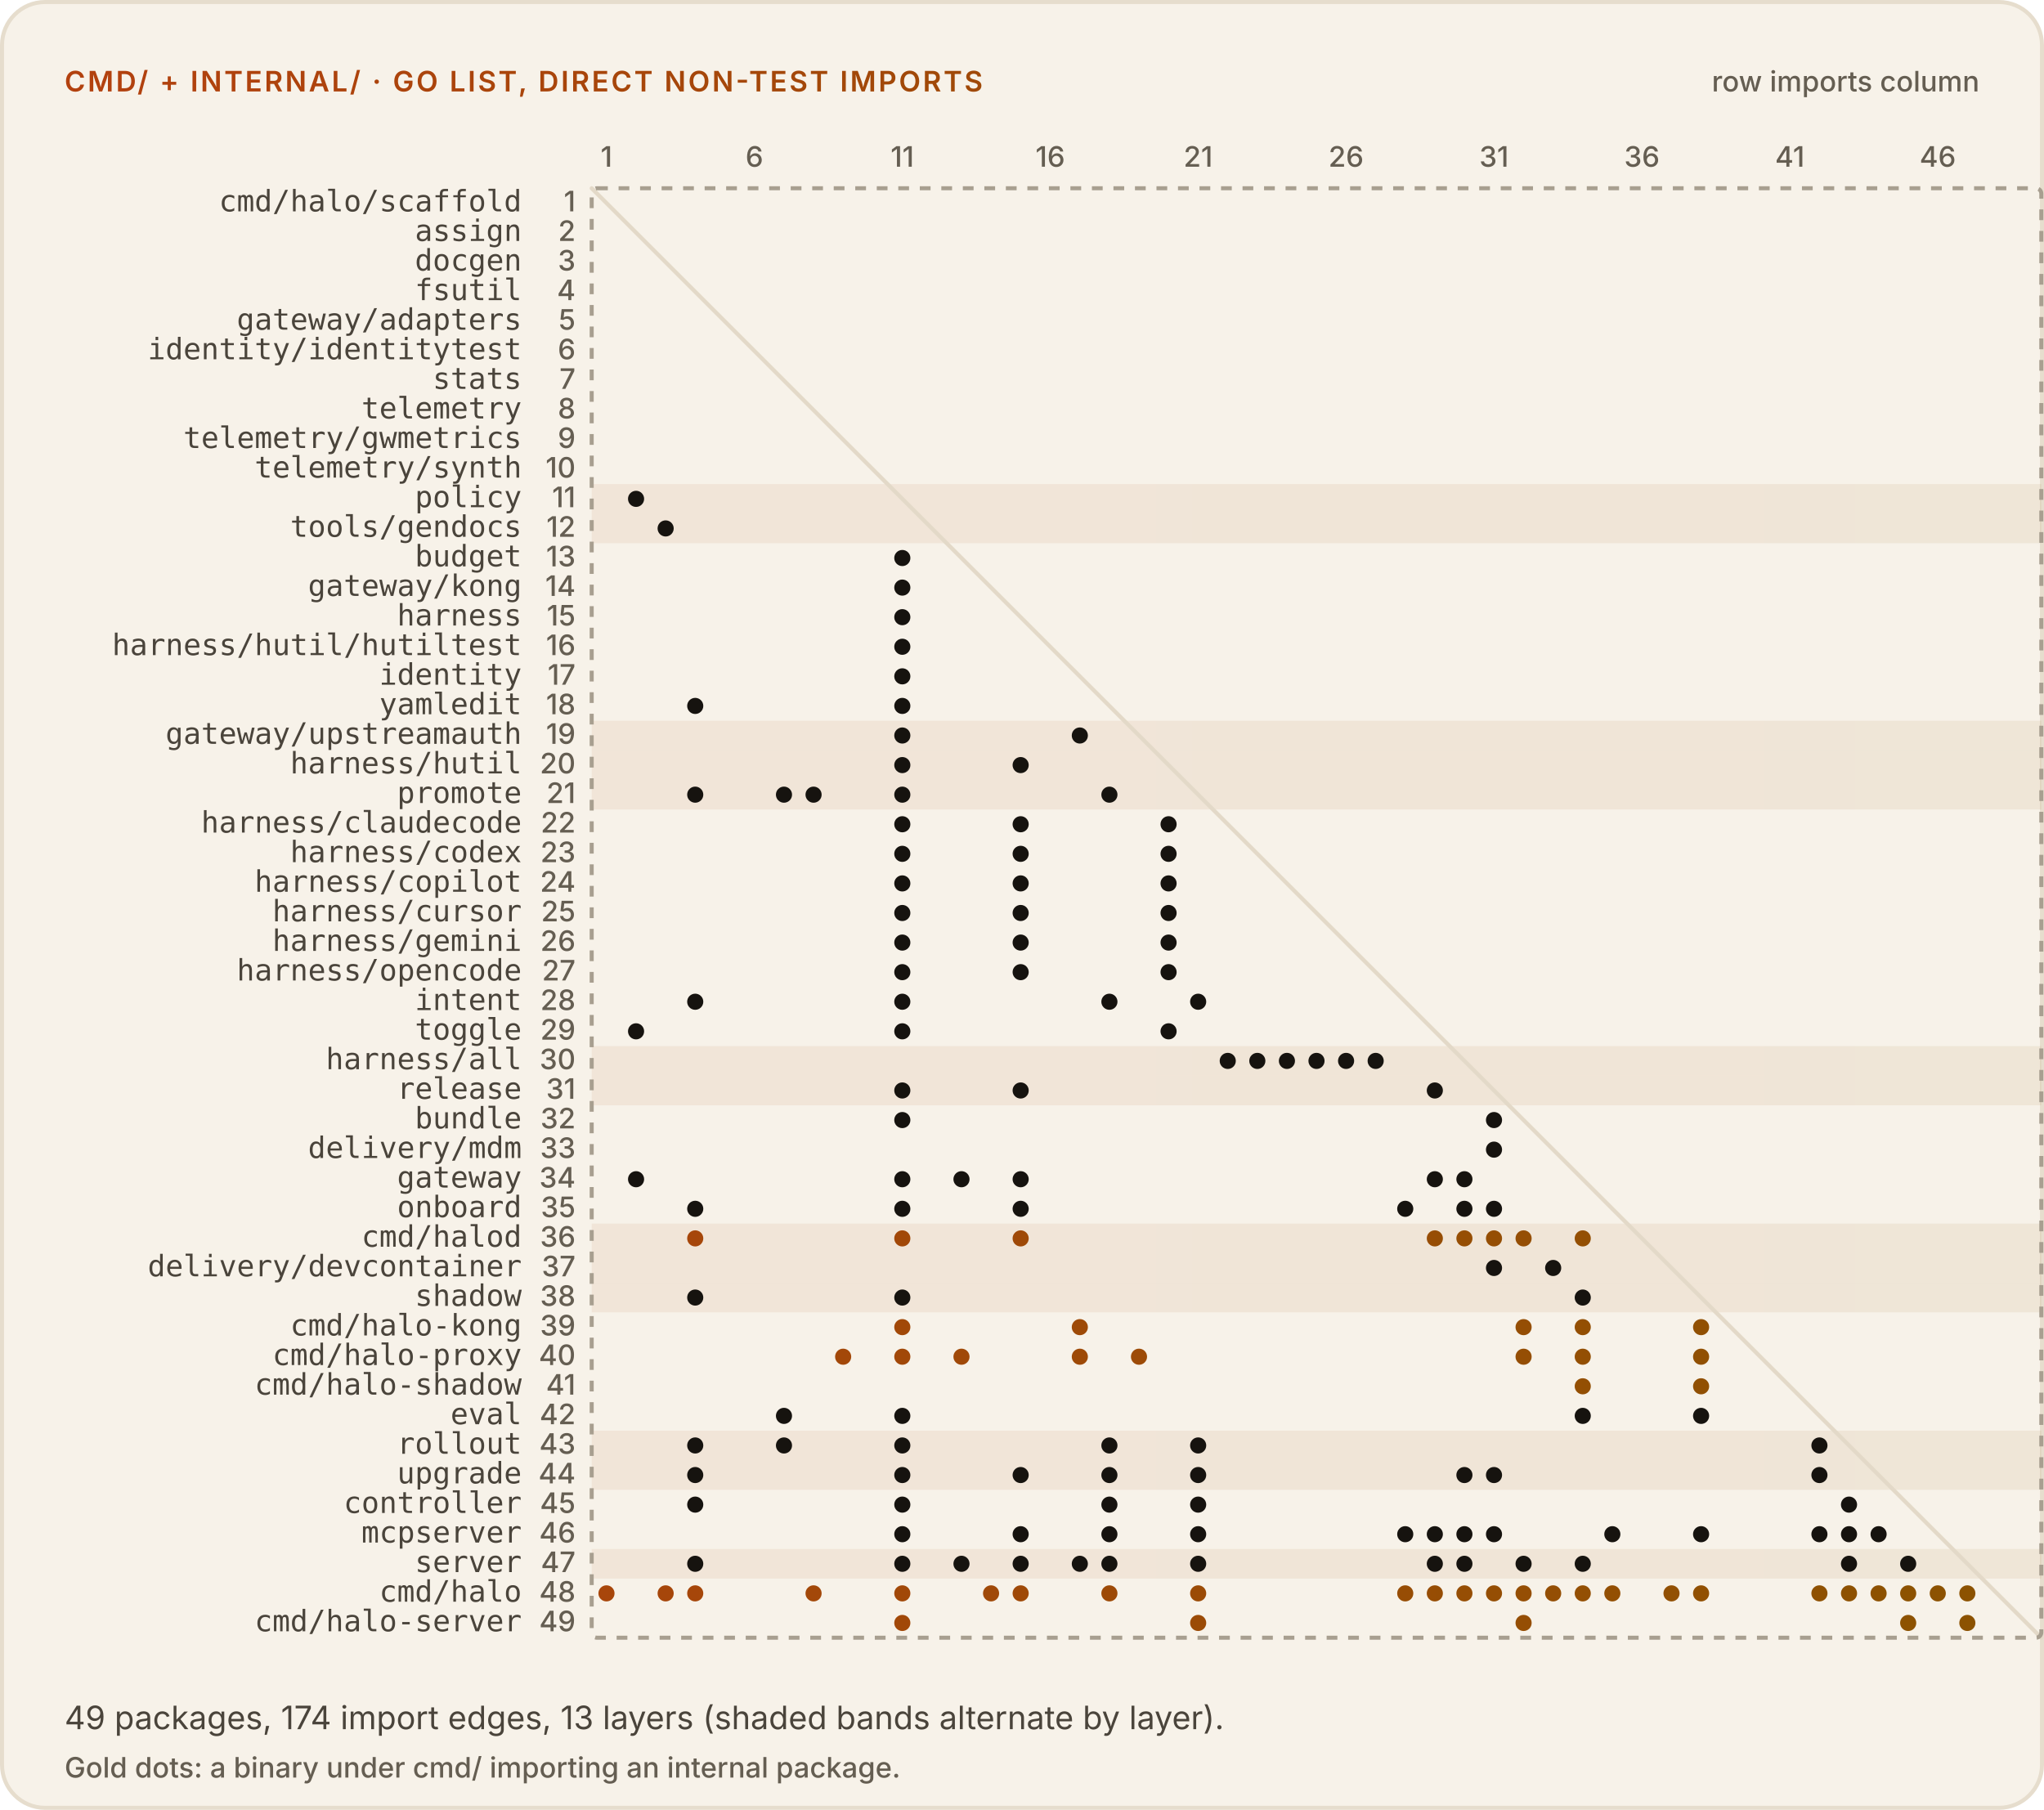
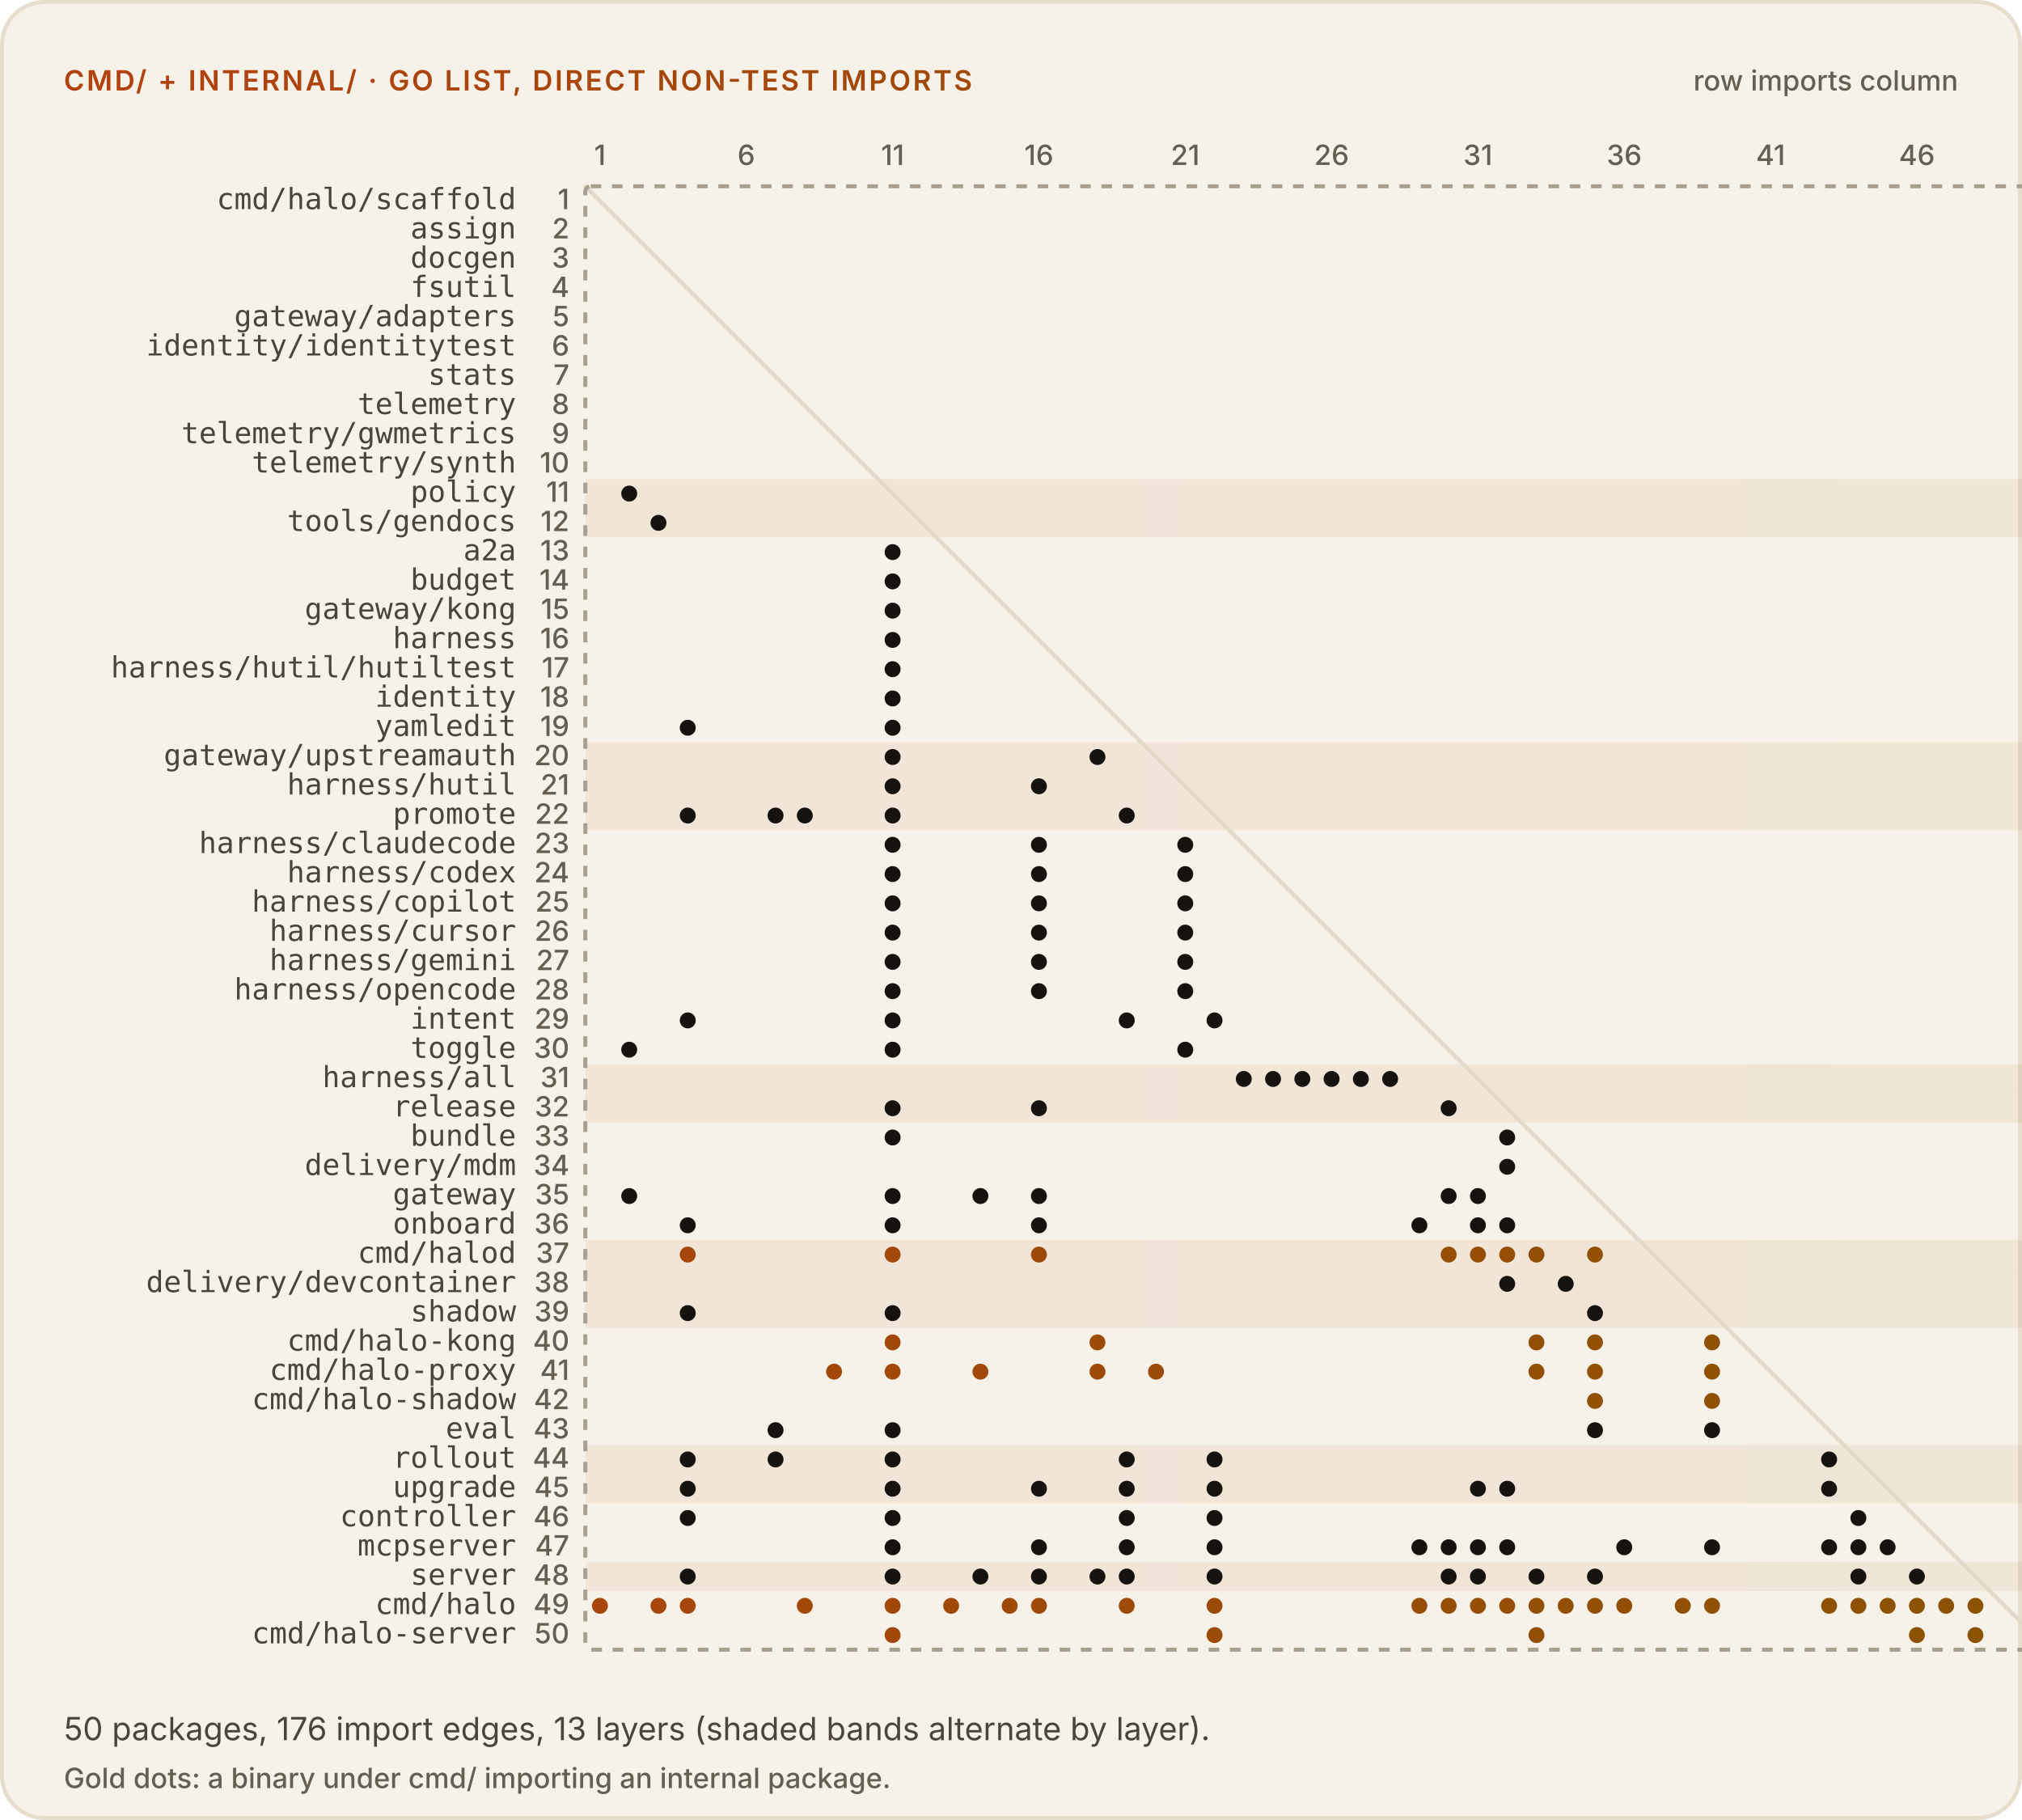
- <svg xmlns="http://www.w3.org/2000/svg" viewBox="0 0 760 673" width="760" height="673" role="img" aria-labelledby="t d" font-family="ui-sans-serif,-apple-system,Inter,'Segoe UI',sans-serif">
+ <svg xmlns="http://www.w3.org/2000/svg" viewBox="0 0 760 684" width="760" height="684" role="img" aria-labelledby="t d" font-family="ui-sans-serif,-apple-system,Inter,'Segoe UI',sans-serif">
  <style>
.cv{fill:#f7f2e9;stroke:#e6ddcd;stroke-width:1.5}
.card{fill:#fffdf9;stroke:#e3d9c8;stroke-width:1.5}
.soft{fill:url(#gs)}
.ring{fill:none;stroke:url(#ga);stroke-width:1.5}
.dcard{fill:#fbedea;stroke:#b42323;stroke-width:1.5}
.ghost{fill:none;stroke:#a89f90;stroke-width:1.5;stroke-dasharray:4 4}
.zone{fill:#f3ece0;stroke:#e0d5c2;stroke-width:1.5}
.chip{fill:#f3ece0;stroke:#e3d9c8;stroke-width:1}
text{font-family:ui-sans-serif,-apple-system,Inter,'Segoe UI',sans-serif}
.t{font-size:13.5px;font-weight:600;fill:#16130f}
.tm{font:600 12.5px ui-monospace,'SF Mono','JetBrains Mono',Menlo,Consolas,monospace;fill:#16130f}
.td{fill:#b42323}
.s{font-size:12px;fill:#4a443b}
.m{font:11px ui-monospace,'SF Mono','JetBrains Mono',Menlo,Consolas,monospace;fill:#4a443b}
.xs{font-size:10.5px;font-weight:500;fill:#655e52}
.xm{font-family:ui-monospace,'SF Mono','JetBrains Mono',Menlo,Consolas,monospace;font-weight:400}
.xa{fill:url(#ga);font-weight:600}
.xd{fill:#b42323;font-weight:600}
.xw{fill:#fffdf9;font-weight:600}
.k{font-size:10.5px;font-weight:600;letter-spacing:.08em;fill:#655e52}
.ka{fill:url(#ga)}
.h1{font-size:42px;font-weight:700;letter-spacing:-.02em;fill:#16130f}
.ln,.la,.ld,.lm{fill:none;stroke-width:1.5;stroke-linecap:round;stroke-linejoin:round}
.ln{stroke:#a89f90}.la{stroke:url(#ga)}.ld{stroke:#b42323}.lm{stroke:#e3d9c8}
.lane{stroke:#e3d9c8;stroke-width:1.5;stroke-dasharray:3 4}
.dash{stroke-dasharray:5 5}
.dl{fill:#a89f90}.da{fill:url(#ga)}.dd{fill:#b42323}
.pl{fill:#f7f2e9}.pa{fill:#f7f2e9;stroke:url(#ga);stroke-width:1}
.pd{fill:#fbedea;stroke:#b42323;stroke-width:1}.ps{fill:url(#ga)}
.fa{fill:url(#ga)}.fs{fill:url(#gs)}.fm{fill:#f3ece0}.fd{fill:#b42323}.ft{fill:#16130f}
.bdg{fill:url(#ga)}.bn{font-size:9.5px;font-weight:700;fill:#fffdf9}
.ic{fill:none;stroke:url(#ga);stroke-width:1.75;stroke-linecap:round;stroke-linejoin:round}
.pkt{fill:url(#ga)}
.grow{transform-box:fill-box;transform-origin:left;animation:grow 4.8s cubic-bezier(.6,0,.2,1) infinite}
@keyframes grow{0%{transform:scaleX(.08)}25%{transform:scaleX(.3)}50%{transform:scaleX(.55)}75%,100%{transform:scaleX(1)}}
.flow{stroke-dasharray:4 6;animation:flow 1.1s linear infinite}
@keyframes flow{to{stroke-dashoffset:-20}}
.blink{animation:blink 3.2s ease-in-out infinite}
@keyframes blink{0%,100%{opacity:.18}35%,65%{opacity:1}}
.pulse{transform-box:fill-box;transform-origin:center;animation:pulse 2.8s ease-out infinite}
@keyframes pulse{0%{opacity:.55;transform:scale(.6)}100%{opacity:0;transform:scale(1.5)}}
@media (prefers-reduced-motion:reduce){.flow,.blink,.pulse,.grow{animation:none}.blink{opacity:1}.pulse,.pkt{display:none}}
</style>
  <defs>
    <linearGradient id="ga" gradientUnits="userSpaceOnUse" x1="0" y1="0" x2="760" y2="0">
      <stop offset="0" stop-color="#b4400f" />
      <stop offset="1" stop-color="#8a5300" />
    </linearGradient>
    <linearGradient id="gs" gradientUnits="userSpaceOnUse" x1="0" y1="0" x2="760" y2="0">
      <stop offset="0" stop-color="#b4400f" stop-opacity="0.08" />
      <stop offset="1" stop-color="#8a5300" stop-opacity="0.08" />
    </linearGradient>
    <filter id="sh" x="-10%" y="-10%" width="120%" height="140%">
      <feDropShadow dx="0" dy="1" stdDeviation="1.6" flood-color="#3c280a" flood-opacity="0.08" />
    </filter>
  </defs>
-   <rect class="cv" x=".75" y=".75" width="758.5" height="671.5" rx="16" />
+   <rect class="cv" x=".75" y=".75" width="758.5" height="682.5" rx="16" />
  <text class="k ka" x="24" y="34">CMD/ + INTERNAL/ · GO LIST, DIRECT NON-TEST IMPORTS</text>
  <text class="xs" x="736" y="34" text-anchor="end">row imports column</text>
  <text class="m" x="194" y="78.6" text-anchor="end">cmd/halo/scaffold</text>
  <text class="xs" x="214" y="78.6" text-anchor="end">1</text>
  <text class="m" x="194" y="89.6" text-anchor="end">assign</text>
  <text class="xs" x="214" y="89.6" text-anchor="end">2</text>
  <text class="m" x="194" y="100.6" text-anchor="end">docgen</text>
  <text class="xs" x="214" y="100.6" text-anchor="end">3</text>
  <text class="m" x="194" y="111.6" text-anchor="end">fsutil</text>
  <text class="xs" x="214" y="111.6" text-anchor="end">4</text>
  <text class="m" x="194" y="122.6" text-anchor="end">gateway/adapters</text>
  <text class="xs" x="214" y="122.6" text-anchor="end">5</text>
  <text class="m" x="194" y="133.6" text-anchor="end">identity/identitytest</text>
  <text class="xs" x="214" y="133.6" text-anchor="end">6</text>
  <text class="m" x="194" y="144.6" text-anchor="end">stats</text>
  <text class="xs" x="214" y="144.6" text-anchor="end">7</text>
  <text class="m" x="194" y="155.6" text-anchor="end">telemetry</text>
  <text class="xs" x="214" y="155.6" text-anchor="end">8</text>
  <text class="m" x="194" y="166.6" text-anchor="end">telemetry/gwmetrics</text>
  <text class="xs" x="214" y="166.6" text-anchor="end">9</text>
  <text class="m" x="194" y="177.6" text-anchor="end">telemetry/synth</text>
  <text class="xs" x="214" y="177.6" text-anchor="end">10</text>
-   <rect class="fs" x="220" y="180" width="539" height="11" />
+   <rect class="fs" x="220" y="180" width="550" height="11" />
  <text class="m" x="194" y="188.6" text-anchor="end">policy</text>
  <text class="xs" x="214" y="188.6" text-anchor="end">11</text>
-   <rect class="fs" x="220" y="191" width="539" height="11" />
+   <rect class="fs" x="220" y="191" width="550" height="11" />
  <text class="m" x="194" y="199.6" text-anchor="end">tools/gendocs</text>
  <text class="xs" x="214" y="199.6" text-anchor="end">12</text>
-   <text class="m" x="194" y="210.6" text-anchor="end">budget</text>
+   <text class="m" x="194" y="210.6" text-anchor="end">a2a</text>
  <text class="xs" x="214" y="210.6" text-anchor="end">13</text>
-   <text class="m" x="194" y="221.6" text-anchor="end">gateway/kong</text>
+   <text class="m" x="194" y="221.6" text-anchor="end">budget</text>
  <text class="xs" x="214" y="221.6" text-anchor="end">14</text>
-   <text class="m" x="194" y="232.6" text-anchor="end">harness</text>
+   <text class="m" x="194" y="232.6" text-anchor="end">gateway/kong</text>
  <text class="xs" x="214" y="232.6" text-anchor="end">15</text>
-   <text class="m" x="194" y="243.6" text-anchor="end">harness/hutil/hutiltest</text>
+   <text class="m" x="194" y="243.6" text-anchor="end">harness</text>
  <text class="xs" x="214" y="243.6" text-anchor="end">16</text>
-   <text class="m" x="194" y="254.6" text-anchor="end">identity</text>
+   <text class="m" x="194" y="254.6" text-anchor="end">harness/hutil/hutiltest</text>
  <text class="xs" x="214" y="254.6" text-anchor="end">17</text>
-   <text class="m" x="194" y="265.6" text-anchor="end">yamledit</text>
+   <text class="m" x="194" y="265.6" text-anchor="end">identity</text>
  <text class="xs" x="214" y="265.6" text-anchor="end">18</text>
-   <rect class="fs" x="220" y="268" width="539" height="11" />
-   <text class="m" x="194" y="276.6" text-anchor="end">gateway/upstreamauth</text>
+   <text class="m" x="194" y="276.6" text-anchor="end">yamledit</text>
  <text class="xs" x="214" y="276.6" text-anchor="end">19</text>
-   <rect class="fs" x="220" y="279" width="539" height="11" />
-   <text class="m" x="194" y="287.6" text-anchor="end">harness/hutil</text>
+   <rect class="fs" x="220" y="279" width="550" height="11" />
+   <text class="m" x="194" y="287.6" text-anchor="end">gateway/upstreamauth</text>
  <text class="xs" x="214" y="287.6" text-anchor="end">20</text>
-   <rect class="fs" x="220" y="290" width="539" height="11" />
-   <text class="m" x="194" y="298.6" text-anchor="end">promote</text>
+   <rect class="fs" x="220" y="290" width="550" height="11" />
+   <text class="m" x="194" y="298.6" text-anchor="end">harness/hutil</text>
  <text class="xs" x="214" y="298.6" text-anchor="end">21</text>
-   <text class="m" x="194" y="309.6" text-anchor="end">harness/claudecode</text>
+   <rect class="fs" x="220" y="301" width="550" height="11" />
+   <text class="m" x="194" y="309.6" text-anchor="end">promote</text>
  <text class="xs" x="214" y="309.6" text-anchor="end">22</text>
-   <text class="m" x="194" y="320.6" text-anchor="end">harness/codex</text>
+   <text class="m" x="194" y="320.6" text-anchor="end">harness/claudecode</text>
  <text class="xs" x="214" y="320.6" text-anchor="end">23</text>
-   <text class="m" x="194" y="331.6" text-anchor="end">harness/copilot</text>
+   <text class="m" x="194" y="331.6" text-anchor="end">harness/codex</text>
  <text class="xs" x="214" y="331.6" text-anchor="end">24</text>
-   <text class="m" x="194" y="342.6" text-anchor="end">harness/cursor</text>
+   <text class="m" x="194" y="342.6" text-anchor="end">harness/copilot</text>
  <text class="xs" x="214" y="342.6" text-anchor="end">25</text>
-   <text class="m" x="194" y="353.6" text-anchor="end">harness/gemini</text>
+   <text class="m" x="194" y="353.6" text-anchor="end">harness/cursor</text>
  <text class="xs" x="214" y="353.6" text-anchor="end">26</text>
-   <text class="m" x="194" y="364.6" text-anchor="end">harness/opencode</text>
+   <text class="m" x="194" y="364.6" text-anchor="end">harness/gemini</text>
  <text class="xs" x="214" y="364.6" text-anchor="end">27</text>
-   <text class="m" x="194" y="375.6" text-anchor="end">intent</text>
+   <text class="m" x="194" y="375.6" text-anchor="end">harness/opencode</text>
  <text class="xs" x="214" y="375.6" text-anchor="end">28</text>
-   <text class="m" x="194" y="386.6" text-anchor="end">toggle</text>
+   <text class="m" x="194" y="386.6" text-anchor="end">intent</text>
  <text class="xs" x="214" y="386.6" text-anchor="end">29</text>
-   <rect class="fs" x="220" y="389" width="539" height="11" />
-   <text class="m" x="194" y="397.6" text-anchor="end">harness/all</text>
+   <text class="m" x="194" y="397.6" text-anchor="end">toggle</text>
  <text class="xs" x="214" y="397.6" text-anchor="end">30</text>
-   <rect class="fs" x="220" y="400" width="539" height="11" />
-   <text class="m" x="194" y="408.6" text-anchor="end">release</text>
+   <rect class="fs" x="220" y="400" width="550" height="11" />
+   <text class="m" x="194" y="408.6" text-anchor="end">harness/all</text>
  <text class="xs" x="214" y="408.6" text-anchor="end">31</text>
-   <text class="m" x="194" y="419.6" text-anchor="end">bundle</text>
+   <rect class="fs" x="220" y="411" width="550" height="11" />
+   <text class="m" x="194" y="419.6" text-anchor="end">release</text>
  <text class="xs" x="214" y="419.6" text-anchor="end">32</text>
-   <text class="m" x="194" y="430.6" text-anchor="end">delivery/mdm</text>
+   <text class="m" x="194" y="430.6" text-anchor="end">bundle</text>
  <text class="xs" x="214" y="430.6" text-anchor="end">33</text>
-   <text class="m" x="194" y="441.6" text-anchor="end">gateway</text>
+   <text class="m" x="194" y="441.6" text-anchor="end">delivery/mdm</text>
  <text class="xs" x="214" y="441.6" text-anchor="end">34</text>
-   <text class="m" x="194" y="452.6" text-anchor="end">onboard</text>
+   <text class="m" x="194" y="452.6" text-anchor="end">gateway</text>
  <text class="xs" x="214" y="452.6" text-anchor="end">35</text>
-   <rect class="fs" x="220" y="455" width="539" height="11" />
-   <text class="m" x="194" y="463.6" text-anchor="end">cmd/halod</text>
+   <text class="m" x="194" y="463.6" text-anchor="end">onboard</text>
  <text class="xs" x="214" y="463.6" text-anchor="end">36</text>
-   <rect class="fs" x="220" y="466" width="539" height="11" />
-   <text class="m" x="194" y="474.6" text-anchor="end">delivery/devcontainer</text>
+   <rect class="fs" x="220" y="466" width="550" height="11" />
+   <text class="m" x="194" y="474.6" text-anchor="end">cmd/halod</text>
  <text class="xs" x="214" y="474.6" text-anchor="end">37</text>
-   <rect class="fs" x="220" y="477" width="539" height="11" />
-   <text class="m" x="194" y="485.6" text-anchor="end">shadow</text>
+   <rect class="fs" x="220" y="477" width="550" height="11" />
+   <text class="m" x="194" y="485.6" text-anchor="end">delivery/devcontainer</text>
  <text class="xs" x="214" y="485.6" text-anchor="end">38</text>
-   <text class="m" x="194" y="496.6" text-anchor="end">cmd/halo-kong</text>
+   <rect class="fs" x="220" y="488" width="550" height="11" />
+   <text class="m" x="194" y="496.6" text-anchor="end">shadow</text>
  <text class="xs" x="214" y="496.6" text-anchor="end">39</text>
-   <text class="m" x="194" y="507.6" text-anchor="end">cmd/halo-proxy</text>
+   <text class="m" x="194" y="507.6" text-anchor="end">cmd/halo-kong</text>
  <text class="xs" x="214" y="507.6" text-anchor="end">40</text>
-   <text class="m" x="194" y="518.6" text-anchor="end">cmd/halo-shadow</text>
+   <text class="m" x="194" y="518.6" text-anchor="end">cmd/halo-proxy</text>
  <text class="xs" x="214" y="518.6" text-anchor="end">41</text>
-   <text class="m" x="194" y="529.6" text-anchor="end">eval</text>
+   <text class="m" x="194" y="529.6" text-anchor="end">cmd/halo-shadow</text>
  <text class="xs" x="214" y="529.6" text-anchor="end">42</text>
-   <rect class="fs" x="220" y="532" width="539" height="11" />
-   <text class="m" x="194" y="540.6" text-anchor="end">rollout</text>
+   <text class="m" x="194" y="540.6" text-anchor="end">eval</text>
  <text class="xs" x="214" y="540.6" text-anchor="end">43</text>
-   <rect class="fs" x="220" y="543" width="539" height="11" />
-   <text class="m" x="194" y="551.6" text-anchor="end">upgrade</text>
+   <rect class="fs" x="220" y="543" width="550" height="11" />
+   <text class="m" x="194" y="551.6" text-anchor="end">rollout</text>
  <text class="xs" x="214" y="551.6" text-anchor="end">44</text>
-   <text class="m" x="194" y="562.6" text-anchor="end">controller</text>
+   <rect class="fs" x="220" y="554" width="550" height="11" />
+   <text class="m" x="194" y="562.6" text-anchor="end">upgrade</text>
  <text class="xs" x="214" y="562.6" text-anchor="end">45</text>
-   <text class="m" x="194" y="573.6" text-anchor="end">mcpserver</text>
+   <text class="m" x="194" y="573.6" text-anchor="end">controller</text>
  <text class="xs" x="214" y="573.6" text-anchor="end">46</text>
-   <rect class="fs" x="220" y="576" width="539" height="11" />
-   <text class="m" x="194" y="584.6" text-anchor="end">server</text>
+   <text class="m" x="194" y="584.6" text-anchor="end">mcpserver</text>
  <text class="xs" x="214" y="584.6" text-anchor="end">47</text>
-   <text class="m" x="194" y="595.6" text-anchor="end">cmd/halo</text>
+   <rect class="fs" x="220" y="587" width="550" height="11" />
+   <text class="m" x="194" y="595.6" text-anchor="end">server</text>
  <text class="xs" x="214" y="595.6" text-anchor="end">48</text>
-   <text class="m" x="194" y="606.6" text-anchor="end">cmd/halo-server</text>
+   <text class="m" x="194" y="606.6" text-anchor="end">cmd/halo</text>
  <text class="xs" x="214" y="606.6" text-anchor="end">49</text>
+   <text class="m" x="194" y="617.6" text-anchor="end">cmd/halo-server</text>
+   <text class="xs" x="214" y="617.6" text-anchor="end">50</text>
  <text class="xs" x="225.5" y="62" text-anchor="middle">1</text>
  <text class="xs" x="280.5" y="62" text-anchor="middle">6</text>
  <text class="xs" x="335.5" y="62" text-anchor="middle">11</text>
  <text class="xs" x="390.5" y="62" text-anchor="middle">16</text>
  <text class="xs" x="445.5" y="62" text-anchor="middle">21</text>
  <text class="xs" x="500.5" y="62" text-anchor="middle">26</text>
  <text class="xs" x="555.5" y="62" text-anchor="middle">31</text>
  <text class="xs" x="610.5" y="62" text-anchor="middle">36</text>
  <text class="xs" x="665.5" y="62" text-anchor="middle">41</text>
  <text class="xs" x="720.5" y="62" text-anchor="middle">46</text>
-   <path class="lm" d="M220 70L759 609" />
-   <rect class="ghost" x="220" y="70" width="539" height="539" rx="2" />
+   <path class="lm" d="M220 70L770 620" />
+   <rect class="ghost" x="220" y="70" width="550" height="550" rx="2" />
  <circle class="ft" cx="236.5" cy="185.5" r="3" />
  <circle class="ft" cx="247.5" cy="196.5" r="3" />
  <circle class="ft" cx="335.5" cy="207.5" r="3" />
  <circle class="ft" cx="335.5" cy="218.5" r="3" />
  <circle class="ft" cx="335.5" cy="229.5" r="3" />
  <circle class="ft" cx="335.5" cy="240.5" r="3" />
  <circle class="ft" cx="335.5" cy="251.5" r="3" />
-   <circle class="ft" cx="258.5" cy="262.5" r="3" />
  <circle class="ft" cx="335.5" cy="262.5" r="3" />
-   <circle class="ft" cx="401.5" cy="273.5" r="3" />
+   <circle class="ft" cx="258.5" cy="273.5" r="3" />
  <circle class="ft" cx="335.5" cy="273.5" r="3" />
-   <circle class="ft" cx="379.5" cy="284.5" r="3" />
+   <circle class="ft" cx="412.5" cy="284.5" r="3" />
  <circle class="ft" cx="335.5" cy="284.5" r="3" />
-   <circle class="ft" cx="258.5" cy="295.5" r="3" />
+   <circle class="ft" cx="390.5" cy="295.5" r="3" />
  <circle class="ft" cx="335.5" cy="295.5" r="3" />
-   <circle class="ft" cx="291.5" cy="295.5" r="3" />
-   <circle class="ft" cx="302.5" cy="295.5" r="3" />
-   <circle class="ft" cx="412.5" cy="295.5" r="3" />
-   <circle class="ft" cx="379.5" cy="306.5" r="3" />
-   <circle class="ft" cx="434.5" cy="306.5" r="3" />
+   <circle class="ft" cx="258.5" cy="306.5" r="3" />
  <circle class="ft" cx="335.5" cy="306.5" r="3" />
-   <circle class="ft" cx="379.5" cy="317.5" r="3" />
-   <circle class="ft" cx="434.5" cy="317.5" r="3" />
+   <circle class="ft" cx="291.5" cy="306.5" r="3" />
+   <circle class="ft" cx="302.5" cy="306.5" r="3" />
+   <circle class="ft" cx="423.5" cy="306.5" r="3" />
+   <circle class="ft" cx="390.5" cy="317.5" r="3" />
+   <circle class="ft" cx="445.5" cy="317.5" r="3" />
  <circle class="ft" cx="335.5" cy="317.5" r="3" />
-   <circle class="ft" cx="379.5" cy="328.5" r="3" />
-   <circle class="ft" cx="434.5" cy="328.5" r="3" />
+   <circle class="ft" cx="390.5" cy="328.5" r="3" />
+   <circle class="ft" cx="445.5" cy="328.5" r="3" />
  <circle class="ft" cx="335.5" cy="328.5" r="3" />
-   <circle class="ft" cx="379.5" cy="339.5" r="3" />
-   <circle class="ft" cx="434.5" cy="339.5" r="3" />
+   <circle class="ft" cx="390.5" cy="339.5" r="3" />
+   <circle class="ft" cx="445.5" cy="339.5" r="3" />
  <circle class="ft" cx="335.5" cy="339.5" r="3" />
-   <circle class="ft" cx="379.5" cy="350.5" r="3" />
-   <circle class="ft" cx="434.5" cy="350.5" r="3" />
+   <circle class="ft" cx="390.5" cy="350.5" r="3" />
+   <circle class="ft" cx="445.5" cy="350.5" r="3" />
  <circle class="ft" cx="335.5" cy="350.5" r="3" />
-   <circle class="ft" cx="379.5" cy="361.5" r="3" />
-   <circle class="ft" cx="434.5" cy="361.5" r="3" />
+   <circle class="ft" cx="390.5" cy="361.5" r="3" />
+   <circle class="ft" cx="445.5" cy="361.5" r="3" />
  <circle class="ft" cx="335.5" cy="361.5" r="3" />
-   <circle class="ft" cx="258.5" cy="372.5" r="3" />
+   <circle class="ft" cx="390.5" cy="372.5" r="3" />
+   <circle class="ft" cx="445.5" cy="372.5" r="3" />
  <circle class="ft" cx="335.5" cy="372.5" r="3" />
-   <circle class="ft" cx="445.5" cy="372.5" r="3" />
-   <circle class="ft" cx="412.5" cy="372.5" r="3" />
-   <circle class="ft" cx="236.5" cy="383.5" r="3" />
-   <circle class="ft" cx="434.5" cy="383.5" r="3" />
+   <circle class="ft" cx="258.5" cy="383.5" r="3" />
  <circle class="ft" cx="335.5" cy="383.5" r="3" />
-   <circle class="ft" cx="456.5" cy="394.5" r="3" />
-   <circle class="ft" cx="467.5" cy="394.5" r="3" />
-   <circle class="ft" cx="478.5" cy="394.5" r="3" />
-   <circle class="ft" cx="489.5" cy="394.5" r="3" />
-   <circle class="ft" cx="500.5" cy="394.5" r="3" />
-   <circle class="ft" cx="511.5" cy="394.5" r="3" />
-   <circle class="ft" cx="379.5" cy="405.5" r="3" />
-   <circle class="ft" cx="335.5" cy="405.5" r="3" />
-   <circle class="ft" cx="533.5" cy="405.5" r="3" />
+   <circle class="ft" cx="456.5" cy="383.5" r="3" />
+   <circle class="ft" cx="423.5" cy="383.5" r="3" />
+   <circle class="ft" cx="236.5" cy="394.5" r="3" />
+   <circle class="ft" cx="445.5" cy="394.5" r="3" />
+   <circle class="ft" cx="335.5" cy="394.5" r="3" />
+   <circle class="ft" cx="467.5" cy="405.5" r="3" />
+   <circle class="ft" cx="478.5" cy="405.5" r="3" />
+   <circle class="ft" cx="489.5" cy="405.5" r="3" />
+   <circle class="ft" cx="500.5" cy="405.5" r="3" />
+   <circle class="ft" cx="511.5" cy="405.5" r="3" />
+   <circle class="ft" cx="522.5" cy="405.5" r="3" />
+   <circle class="ft" cx="390.5" cy="416.5" r="3" />
  <circle class="ft" cx="335.5" cy="416.5" r="3" />
-   <circle class="ft" cx="555.5" cy="416.5" r="3" />
-   <circle class="ft" cx="555.5" cy="427.5" r="3" />
-   <circle class="ft" cx="236.5" cy="438.5" r="3" />
-   <circle class="ft" cx="357.5" cy="438.5" r="3" />
-   <circle class="ft" cx="379.5" cy="438.5" r="3" />
-   <circle class="ft" cx="544.5" cy="438.5" r="3" />
-   <circle class="ft" cx="335.5" cy="438.5" r="3" />
-   <circle class="ft" cx="533.5" cy="438.5" r="3" />
-   <circle class="ft" cx="258.5" cy="449.5" r="3" />
-   <circle class="ft" cx="379.5" cy="449.5" r="3" />
+   <circle class="ft" cx="544.5" cy="416.5" r="3" />
+   <circle class="ft" cx="335.5" cy="427.5" r="3" />
+   <circle class="ft" cx="566.5" cy="427.5" r="3" />
+   <circle class="ft" cx="566.5" cy="438.5" r="3" />
+   <circle class="ft" cx="236.5" cy="449.5" r="3" />
+   <circle class="ft" cx="368.5" cy="449.5" r="3" />
+   <circle class="ft" cx="390.5" cy="449.5" r="3" />
+   <circle class="ft" cx="555.5" cy="449.5" r="3" />
+   <circle class="ft" cx="335.5" cy="449.5" r="3" />
  <circle class="ft" cx="544.5" cy="449.5" r="3" />
-   <circle class="ft" cx="522.5" cy="449.5" r="3" />
-   <circle class="ft" cx="335.5" cy="449.5" r="3" />
-   <circle class="ft" cx="555.5" cy="449.5" r="3" />
-   <circle class="fa" cx="566.5" cy="460.5" r="3" />
-   <circle class="fa" cx="258.5" cy="460.5" r="3" />
-   <circle class="fa" cx="588.5" cy="460.5" r="3" />
-   <circle class="fa" cx="379.5" cy="460.5" r="3" />
-   <circle class="fa" cx="544.5" cy="460.5" r="3" />
-   <circle class="fa" cx="335.5" cy="460.5" r="3" />
-   <circle class="fa" cx="555.5" cy="460.5" r="3" />
-   <circle class="fa" cx="533.5" cy="460.5" r="3" />
-   <circle class="ft" cx="577.5" cy="471.5" r="3" />
-   <circle class="ft" cx="555.5" cy="471.5" r="3" />
-   <circle class="ft" cx="258.5" cy="482.5" r="3" />
+   <circle class="ft" cx="258.5" cy="460.5" r="3" />
+   <circle class="ft" cx="390.5" cy="460.5" r="3" />
+   <circle class="ft" cx="555.5" cy="460.5" r="3" />
+   <circle class="ft" cx="533.5" cy="460.5" r="3" />
+   <circle class="ft" cx="335.5" cy="460.5" r="3" />
+   <circle class="ft" cx="566.5" cy="460.5" r="3" />
+   <circle class="fa" cx="577.5" cy="471.5" r="3" />
+   <circle class="fa" cx="258.5" cy="471.5" r="3" />
+   <circle class="fa" cx="599.5" cy="471.5" r="3" />
+   <circle class="fa" cx="390.5" cy="471.5" r="3" />
+   <circle class="fa" cx="555.5" cy="471.5" r="3" />
+   <circle class="fa" cx="335.5" cy="471.5" r="3" />
+   <circle class="fa" cx="566.5" cy="471.5" r="3" />
+   <circle class="fa" cx="544.5" cy="471.5" r="3" />
  <circle class="ft" cx="588.5" cy="482.5" r="3" />
-   <circle class="ft" cx="335.5" cy="482.5" r="3" />
-   <circle class="fa" cx="566.5" cy="493.5" r="3" />
-   <circle class="fa" cx="588.5" cy="493.5" r="3" />
-   <circle class="fa" cx="401.5" cy="493.5" r="3" />
-   <circle class="fa" cx="335.5" cy="493.5" r="3" />
-   <circle class="fa" cx="632.5" cy="493.5" r="3" />
-   <circle class="fa" cx="357.5" cy="504.5" r="3" />
-   <circle class="fa" cx="566.5" cy="504.5" r="3" />
-   <circle class="fa" cx="588.5" cy="504.5" r="3" />
-   <circle class="fa" cx="423.5" cy="504.5" r="3" />
-   <circle class="fa" cx="401.5" cy="504.5" r="3" />
+   <circle class="ft" cx="566.5" cy="482.5" r="3" />
+   <circle class="ft" cx="258.5" cy="493.5" r="3" />
+   <circle class="ft" cx="599.5" cy="493.5" r="3" />
+   <circle class="ft" cx="335.5" cy="493.5" r="3" />
+   <circle class="fa" cx="577.5" cy="504.5" r="3" />
+   <circle class="fa" cx="599.5" cy="504.5" r="3" />
+   <circle class="fa" cx="412.5" cy="504.5" r="3" />
  <circle class="fa" cx="335.5" cy="504.5" r="3" />
-   <circle class="fa" cx="632.5" cy="504.5" r="3" />
-   <circle class="fa" cx="313.5" cy="504.5" r="3" />
-   <circle class="fa" cx="588.5" cy="515.5" r="3" />
-   <circle class="fa" cx="632.5" cy="515.5" r="3" />
-   <circle class="ft" cx="588.5" cy="526.5" r="3" />
-   <circle class="ft" cx="335.5" cy="526.5" r="3" />
-   <circle class="ft" cx="632.5" cy="526.5" r="3" />
-   <circle class="ft" cx="291.5" cy="526.5" r="3" />
-   <circle class="ft" cx="676.5" cy="537.5" r="3" />
-   <circle class="ft" cx="258.5" cy="537.5" r="3" />
+   <circle class="fa" cx="643.5" cy="504.5" r="3" />
+   <circle class="fa" cx="368.5" cy="515.5" r="3" />
+   <circle class="fa" cx="577.5" cy="515.5" r="3" />
+   <circle class="fa" cx="599.5" cy="515.5" r="3" />
+   <circle class="fa" cx="434.5" cy="515.5" r="3" />
+   <circle class="fa" cx="412.5" cy="515.5" r="3" />
+   <circle class="fa" cx="335.5" cy="515.5" r="3" />
+   <circle class="fa" cx="643.5" cy="515.5" r="3" />
+   <circle class="fa" cx="313.5" cy="515.5" r="3" />
+   <circle class="fa" cx="599.5" cy="526.5" r="3" />
+   <circle class="fa" cx="643.5" cy="526.5" r="3" />
+   <circle class="ft" cx="599.5" cy="537.5" r="3" />
  <circle class="ft" cx="335.5" cy="537.5" r="3" />
-   <circle class="ft" cx="445.5" cy="537.5" r="3" />
+   <circle class="ft" cx="643.5" cy="537.5" r="3" />
  <circle class="ft" cx="291.5" cy="537.5" r="3" />
-   <circle class="ft" cx="412.5" cy="537.5" r="3" />
-   <circle class="ft" cx="676.5" cy="548.5" r="3" />
+   <circle class="ft" cx="687.5" cy="548.5" r="3" />
  <circle class="ft" cx="258.5" cy="548.5" r="3" />
-   <circle class="ft" cx="379.5" cy="548.5" r="3" />
-   <circle class="ft" cx="544.5" cy="548.5" r="3" />
  <circle class="ft" cx="335.5" cy="548.5" r="3" />
-   <circle class="ft" cx="445.5" cy="548.5" r="3" />
-   <circle class="ft" cx="555.5" cy="548.5" r="3" />
-   <circle class="ft" cx="412.5" cy="548.5" r="3" />
+   <circle class="ft" cx="456.5" cy="548.5" r="3" />
+   <circle class="ft" cx="291.5" cy="548.5" r="3" />
+   <circle class="ft" cx="423.5" cy="548.5" r="3" />
+   <circle class="ft" cx="687.5" cy="559.5" r="3" />
  <circle class="ft" cx="258.5" cy="559.5" r="3" />
+   <circle class="ft" cx="390.5" cy="559.5" r="3" />
+   <circle class="ft" cx="555.5" cy="559.5" r="3" />
  <circle class="ft" cx="335.5" cy="559.5" r="3" />
-   <circle class="ft" cx="445.5" cy="559.5" r="3" />
-   <circle class="ft" cx="687.5" cy="559.5" r="3" />
-   <circle class="ft" cx="412.5" cy="559.5" r="3" />
-   <circle class="ft" cx="676.5" cy="570.5" r="3" />
-   <circle class="ft" cx="379.5" cy="570.5" r="3" />
-   <circle class="ft" cx="544.5" cy="570.5" r="3" />
-   <circle class="ft" cx="522.5" cy="570.5" r="3" />
-   <circle class="ft" cx="599.5" cy="570.5" r="3" />
+   <circle class="ft" cx="456.5" cy="559.5" r="3" />
+   <circle class="ft" cx="566.5" cy="559.5" r="3" />
+   <circle class="ft" cx="423.5" cy="559.5" r="3" />
+   <circle class="ft" cx="258.5" cy="570.5" r="3" />
  <circle class="ft" cx="335.5" cy="570.5" r="3" />
-   <circle class="ft" cx="445.5" cy="570.5" r="3" />
-   <circle class="ft" cx="555.5" cy="570.5" r="3" />
-   <circle class="ft" cx="687.5" cy="570.5" r="3" />
-   <circle class="ft" cx="632.5" cy="570.5" r="3" />
-   <circle class="ft" cx="533.5" cy="570.5" r="3" />
+   <circle class="ft" cx="456.5" cy="570.5" r="3" />
  <circle class="ft" cx="698.5" cy="570.5" r="3" />
-   <circle class="ft" cx="412.5" cy="570.5" r="3" />
-   <circle class="ft" cx="357.5" cy="581.5" r="3" />
+   <circle class="ft" cx="423.5" cy="570.5" r="3" />
+   <circle class="ft" cx="687.5" cy="581.5" r="3" />
+   <circle class="ft" cx="390.5" cy="581.5" r="3" />
+   <circle class="ft" cx="555.5" cy="581.5" r="3" />
+   <circle class="ft" cx="533.5" cy="581.5" r="3" />
+   <circle class="ft" cx="610.5" cy="581.5" r="3" />
+   <circle class="ft" cx="335.5" cy="581.5" r="3" />
+   <circle class="ft" cx="456.5" cy="581.5" r="3" />
  <circle class="ft" cx="566.5" cy="581.5" r="3" />
+   <circle class="ft" cx="698.5" cy="581.5" r="3" />
+   <circle class="ft" cx="643.5" cy="581.5" r="3" />
+   <circle class="ft" cx="544.5" cy="581.5" r="3" />
  <circle class="ft" cx="709.5" cy="581.5" r="3" />
-   <circle class="ft" cx="258.5" cy="581.5" r="3" />
-   <circle class="ft" cx="588.5" cy="581.5" r="3" />
-   <circle class="ft" cx="379.5" cy="581.5" r="3" />
-   <circle class="ft" cx="544.5" cy="581.5" r="3" />
-   <circle class="ft" cx="401.5" cy="581.5" r="3" />
-   <circle class="ft" cx="335.5" cy="581.5" r="3" />
-   <circle class="ft" cx="445.5" cy="581.5" r="3" />
-   <circle class="ft" cx="687.5" cy="581.5" r="3" />
-   <circle class="ft" cx="533.5" cy="581.5" r="3" />
-   <circle class="ft" cx="412.5" cy="581.5" r="3" />
-   <circle class="fa" cx="225.5" cy="592.5" r="3" />
-   <circle class="fa" cx="566.5" cy="592.5" r="3" />
-   <circle class="fa" cx="709.5" cy="592.5" r="3" />
-   <circle class="fa" cx="621.5" cy="592.5" r="3" />
-   <circle class="fa" cx="577.5" cy="592.5" r="3" />
-   <circle class="fa" cx="247.5" cy="592.5" r="3" />
-   <circle class="fa" cx="676.5" cy="592.5" r="3" />
-   <circle class="fa" cx="258.5" cy="592.5" r="3" />
-   <circle class="fa" cx="588.5" cy="592.5" r="3" />
-   <circle class="fa" cx="368.5" cy="592.5" r="3" />
-   <circle class="fa" cx="379.5" cy="592.5" r="3" />
-   <circle class="fa" cx="544.5" cy="592.5" r="3" />
-   <circle class="fa" cx="522.5" cy="592.5" r="3" />
-   <circle class="fa" cx="720.5" cy="592.5" r="3" />
-   <circle class="fa" cx="599.5" cy="592.5" r="3" />
-   <circle class="fa" cx="335.5" cy="592.5" r="3" />
-   <circle class="fa" cx="445.5" cy="592.5" r="3" />
-   <circle class="fa" cx="555.5" cy="592.5" r="3" />
-   <circle class="fa" cx="687.5" cy="592.5" r="3" />
-   <circle class="fa" cx="731.5" cy="592.5" r="3" />
-   <circle class="fa" cx="632.5" cy="592.5" r="3" />
-   <circle class="fa" cx="302.5" cy="592.5" r="3" />
-   <circle class="fa" cx="533.5" cy="592.5" r="3" />
-   <circle class="fa" cx="698.5" cy="592.5" r="3" />
-   <circle class="fa" cx="412.5" cy="592.5" r="3" />
+   <circle class="ft" cx="423.5" cy="581.5" r="3" />
+   <circle class="ft" cx="368.5" cy="592.5" r="3" />
+   <circle class="ft" cx="577.5" cy="592.5" r="3" />
+   <circle class="ft" cx="720.5" cy="592.5" r="3" />
+   <circle class="ft" cx="258.5" cy="592.5" r="3" />
+   <circle class="ft" cx="599.5" cy="592.5" r="3" />
+   <circle class="ft" cx="390.5" cy="592.5" r="3" />
+   <circle class="ft" cx="555.5" cy="592.5" r="3" />
+   <circle class="ft" cx="412.5" cy="592.5" r="3" />
+   <circle class="ft" cx="335.5" cy="592.5" r="3" />
+   <circle class="ft" cx="456.5" cy="592.5" r="3" />
+   <circle class="ft" cx="698.5" cy="592.5" r="3" />
+   <circle class="ft" cx="544.5" cy="592.5" r="3" />
+   <circle class="ft" cx="423.5" cy="592.5" r="3" />
+   <circle class="fa" cx="225.5" cy="603.5" r="3" />
+   <circle class="fa" cx="357.5" cy="603.5" r="3" />
+   <circle class="fa" cx="577.5" cy="603.5" r="3" />
+   <circle class="fa" cx="720.5" cy="603.5" r="3" />
+   <circle class="fa" cx="632.5" cy="603.5" r="3" />
+   <circle class="fa" cx="588.5" cy="603.5" r="3" />
+   <circle class="fa" cx="247.5" cy="603.5" r="3" />
+   <circle class="fa" cx="687.5" cy="603.5" r="3" />
+   <circle class="fa" cx="258.5" cy="603.5" r="3" />
+   <circle class="fa" cx="599.5" cy="603.5" r="3" />
+   <circle class="fa" cx="379.5" cy="603.5" r="3" />
+   <circle class="fa" cx="390.5" cy="603.5" r="3" />
+   <circle class="fa" cx="555.5" cy="603.5" r="3" />
+   <circle class="fa" cx="533.5" cy="603.5" r="3" />
+   <circle class="fa" cx="731.5" cy="603.5" r="3" />
+   <circle class="fa" cx="610.5" cy="603.5" r="3" />
+   <circle class="fa" cx="335.5" cy="603.5" r="3" />
+   <circle class="fa" cx="456.5" cy="603.5" r="3" />
  <circle class="fa" cx="566.5" cy="603.5" r="3" />
+   <circle class="fa" cx="698.5" cy="603.5" r="3" />
+   <circle class="fa" cx="742.5" cy="603.5" r="3" />
+   <circle class="fa" cx="643.5" cy="603.5" r="3" />
+   <circle class="fa" cx="302.5" cy="603.5" r="3" />
+   <circle class="fa" cx="544.5" cy="603.5" r="3" />
  <circle class="fa" cx="709.5" cy="603.5" r="3" />
-   <circle class="fa" cx="335.5" cy="603.5" r="3" />
-   <circle class="fa" cx="445.5" cy="603.5" r="3" />
-   <circle class="fa" cx="731.5" cy="603.5" r="3" />
-   <text class="s" x="24" y="643">49 packages, 174 import edges, 13 layers (shaded bands alternate by layer).</text>
-   <text class="xs" x="24" y="661">Gold dots: a binary under cmd/ importing an internal package.</text>
+   <circle class="fa" cx="423.5" cy="603.5" r="3" />
+   <circle class="fa" cx="577.5" cy="614.5" r="3" />
+   <circle class="fa" cx="720.5" cy="614.5" r="3" />
+   <circle class="fa" cx="335.5" cy="614.5" r="3" />
+   <circle class="fa" cx="456.5" cy="614.5" r="3" />
+   <circle class="fa" cx="742.5" cy="614.5" r="3" />
+   <text class="s" x="24" y="654">50 packages, 176 import edges, 13 layers (shaded bands alternate by layer).</text>
+   <text class="xs" x="24" y="672">Gold dots: a binary under cmd/ importing an internal package.</text>
</svg>
